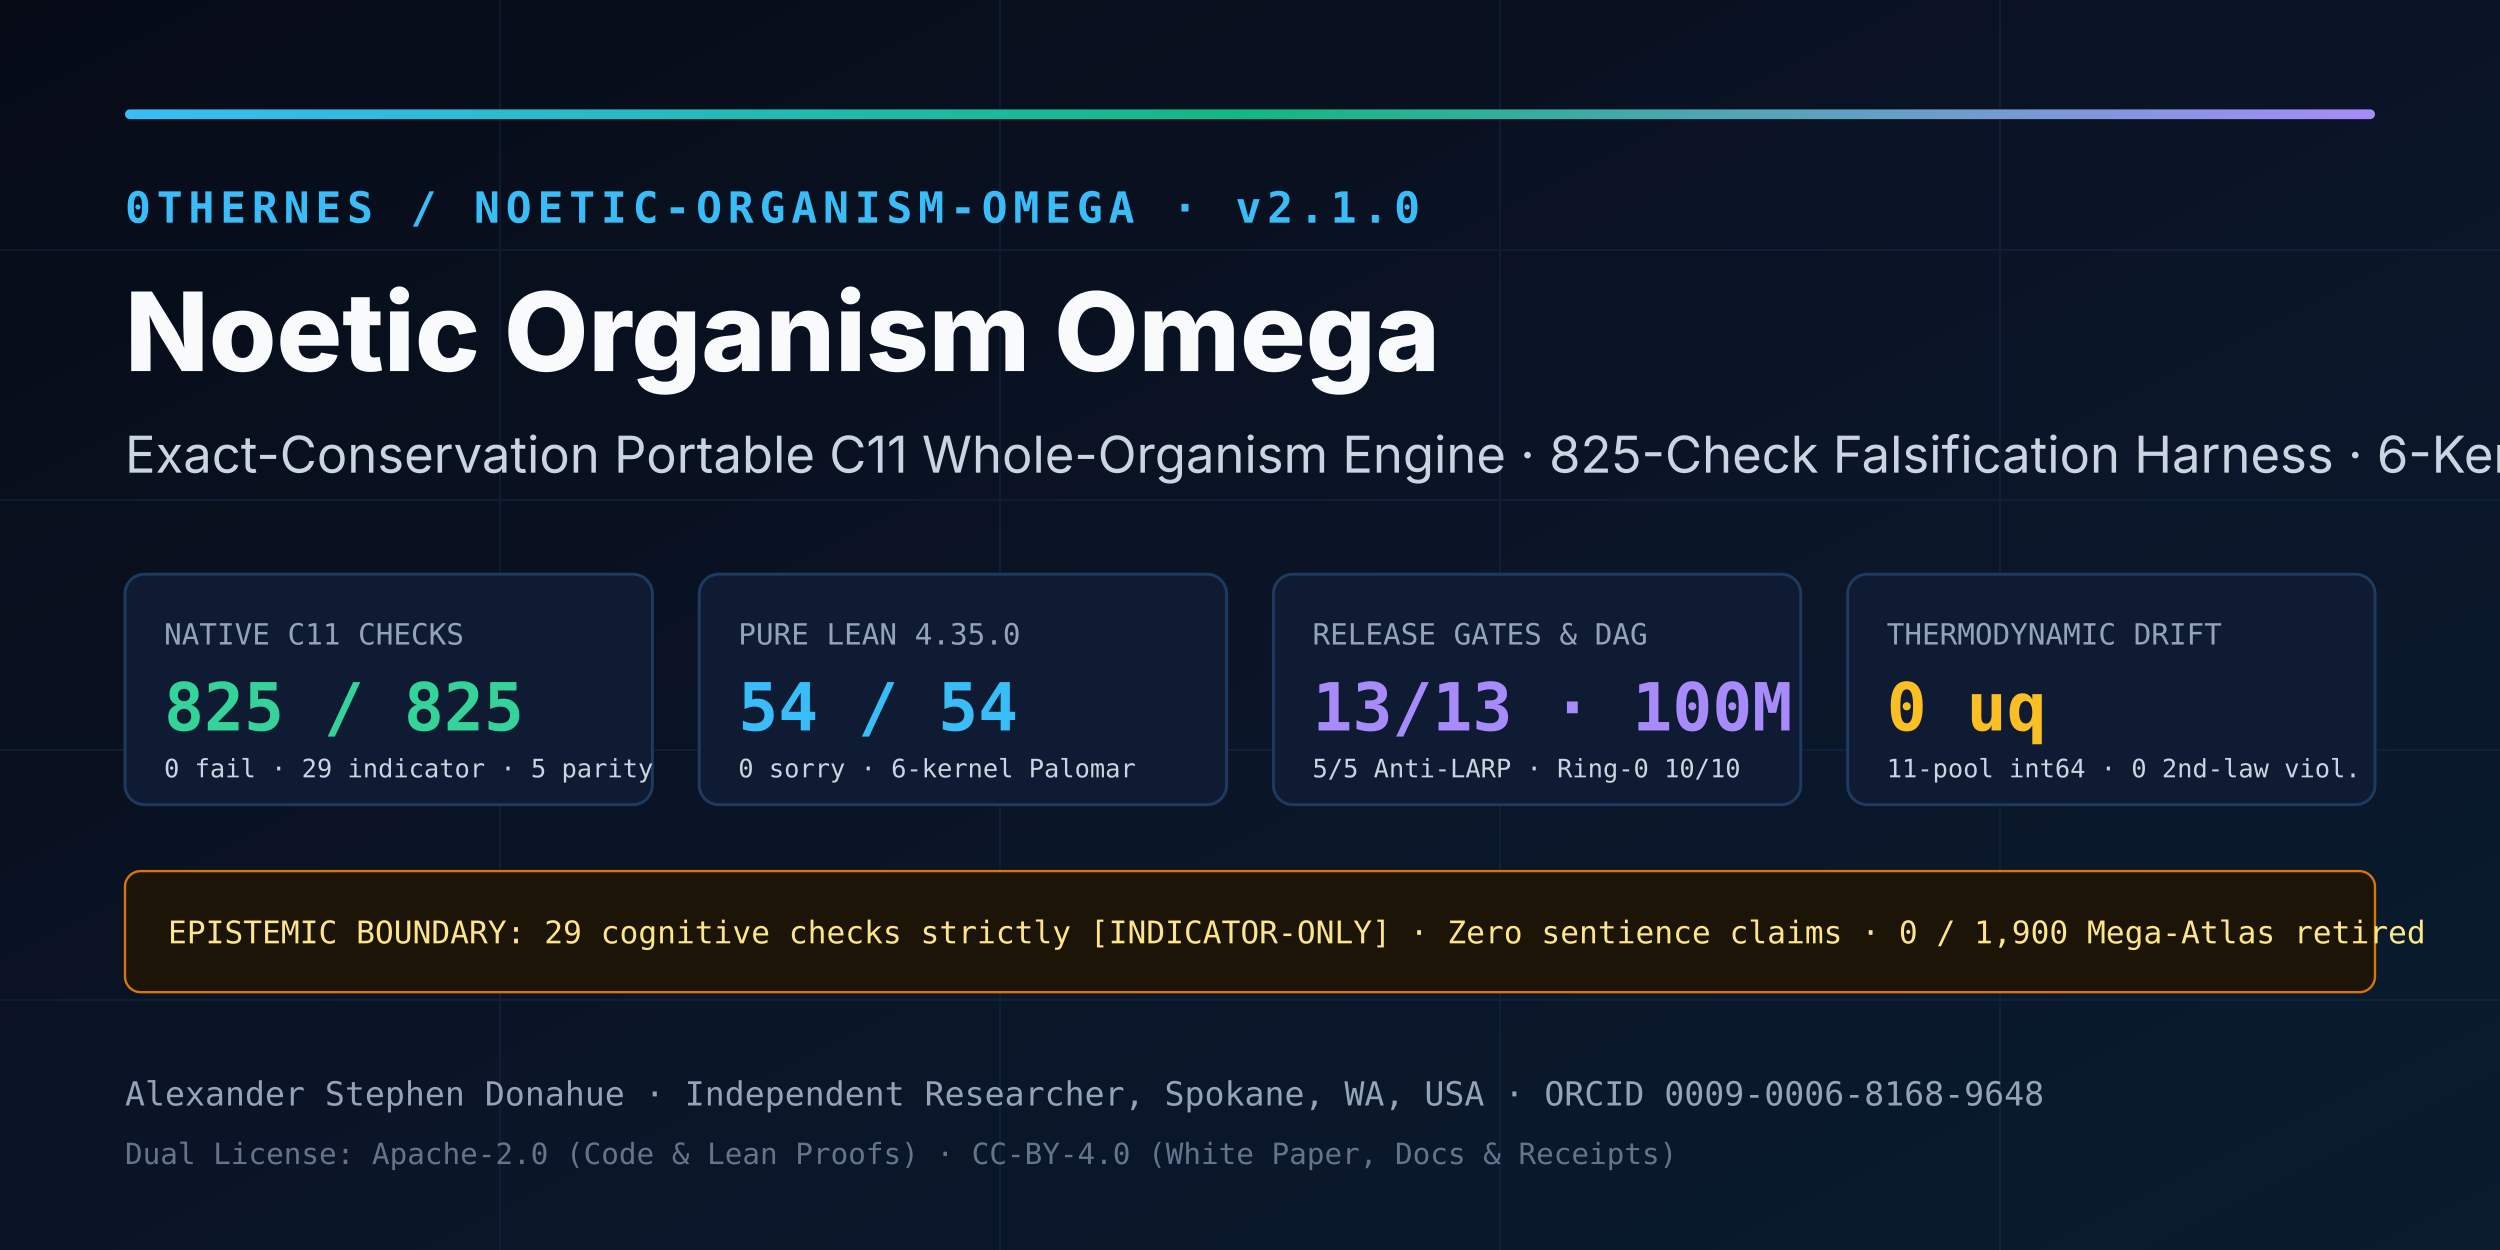
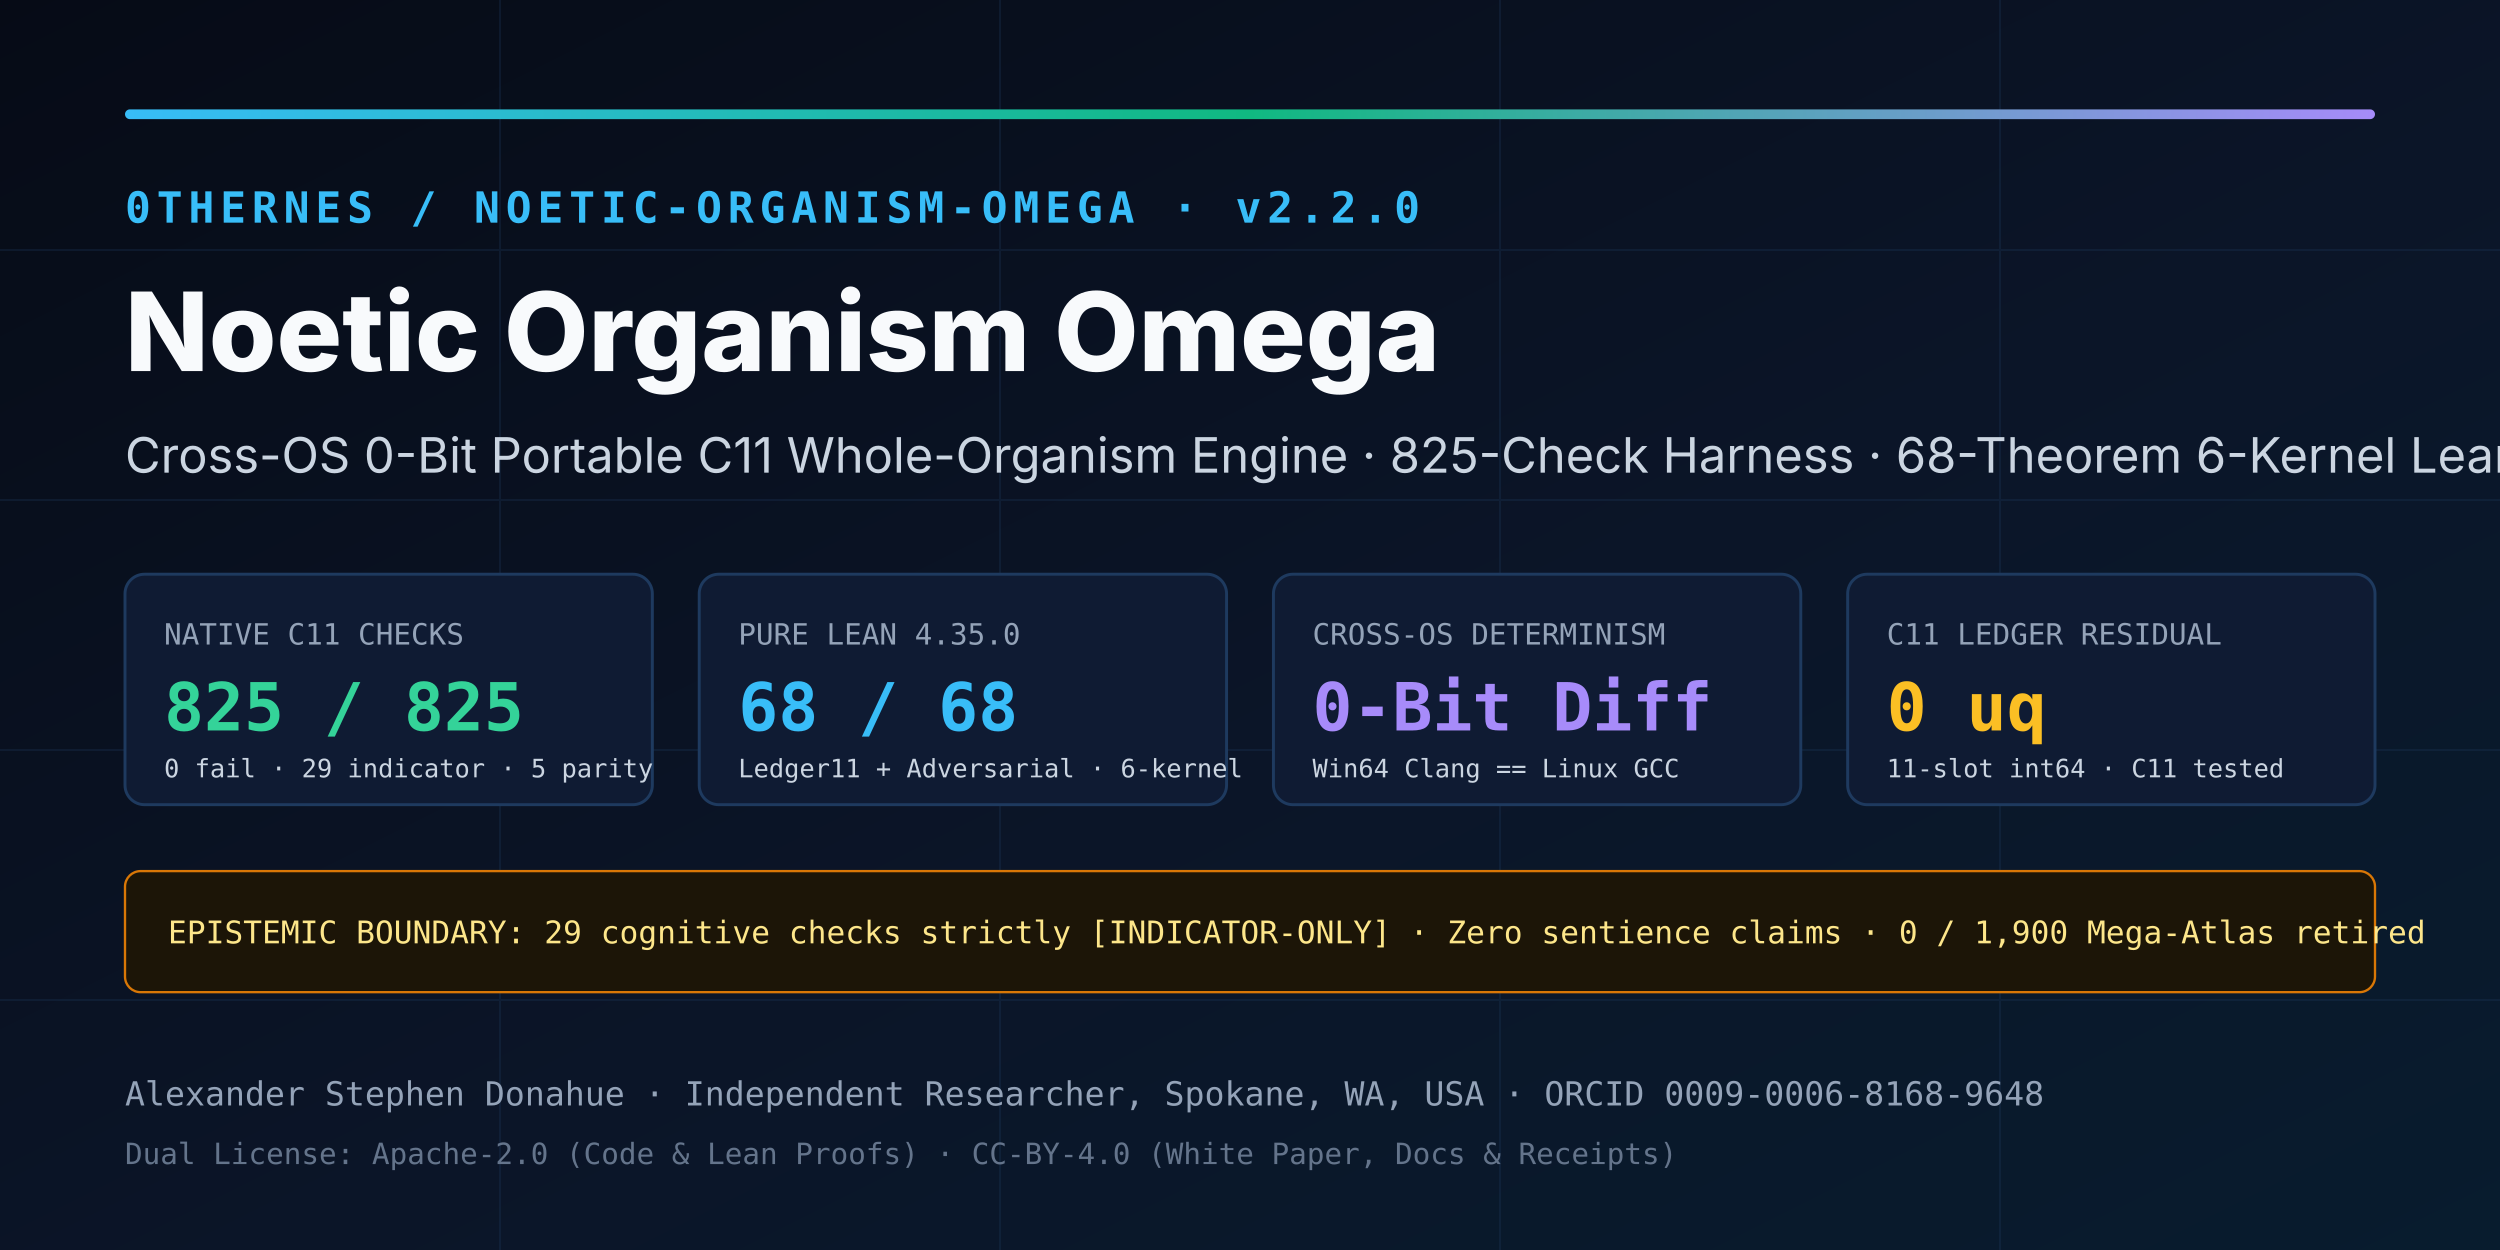
- <svg xmlns="http://www.w3.org/2000/svg" width="1280" height="640" viewBox="0 0 1280 640" role="img" aria-label="Noetic Organism Omega v2.1.0 social preview">
+ <svg xmlns="http://www.w3.org/2000/svg" width="1280" height="640" viewBox="0 0 1280 640" role="img" aria-label="Noetic Organism Omega v2.2.0 social preview">
  <defs>
    <linearGradient id="bg" x1="0" y1="0" x2="1" y2="1">
      <stop offset="0%" stop-color="#060B16" />
      <stop offset="55%" stop-color="#0B1528" />
      <stop offset="100%" stop-color="#081C2E" />
    </linearGradient>
    <linearGradient id="accent" x1="0" y1="0" x2="1" y2="0">
      <stop offset="0%" stop-color="#38BDF8" />
      <stop offset="50%" stop-color="#10B981" />
      <stop offset="100%" stop-color="#A78BFA" />
    </linearGradient>
  </defs>
  <rect width="1280" height="640" fill="url(#bg)" />
  <g stroke="#1E3A5F" stroke-width="1" opacity="0.28">
    <line x1="0" y1="128" x2="1280" y2="128" />
    <line x1="0" y1="256" x2="1280" y2="256" />
    <line x1="0" y1="384" x2="1280" y2="384" />
    <line x1="0" y1="512" x2="1280" y2="512" />
    <line x1="256" y1="0" x2="256" y2="640" />
    <line x1="512" y1="0" x2="512" y2="640" />
    <line x1="768" y1="0" x2="768" y2="640" />
    <line x1="1024" y1="0" x2="1024" y2="640" />
  </g>
  <rect x="64" y="56" width="1152" height="5" rx="2.5" fill="url(#accent)" />
-   <text x="64" y="114" fill="#38BDF8" font-family="ui-monospace, Consolas, monospace" font-size="22" font-weight="700" letter-spacing="3">0THERNES / NOETIC-ORGANISM-OMEGA · v2.1.0</text>
+   <text x="64" y="114" fill="#38BDF8" font-family="ui-monospace, Consolas, monospace" font-size="22" font-weight="700" letter-spacing="3">0THERNES / NOETIC-ORGANISM-OMEGA · v2.2.0</text>
  <text x="64" y="190" fill="#F8FAFC" font-family="system-ui, -apple-system, Segoe UI, sans-serif" font-size="56" font-weight="800">Noetic Organism Omega</text>
-   <text x="64" y="242" fill="#CBD5E1" font-family="system-ui, -apple-system, Segoe UI, sans-serif" font-size="26" font-weight="400">Exact-Conservation Portable C11 Whole-Organism Engine · 825-Check Falsification Harness · 6-Kernel Lean 4.35.0</text>
+   <text x="64" y="242" fill="#CBD5E1" font-family="system-ui, -apple-system, Segoe UI, sans-serif" font-size="25" font-weight="400">Cross-OS 0-Bit Portable C11 Whole-Organism Engine · 825-Check Harness · 68-Theorem 6-Kernel Lean 4.35.0</text>
  <g font-family="ui-monospace, Consolas, monospace">
    <rect x="64" y="294" width="270" height="118" rx="10" fill="#0F1B33" stroke="#1E3A5F" stroke-width="1.5" />
    <text x="84" y="330" fill="#94A3B8" font-size="15">NATIVE C11 CHECKS</text>
    <text x="84" y="374" fill="#34D399" font-size="34" font-weight="700">825 / 825</text>
    <text x="84" y="398" fill="#CBD5E1" font-size="13">0 fail · 29 indicator · 5 parity</text>
    <rect x="358" y="294" width="270" height="118" rx="10" fill="#0F1B33" stroke="#1E3A5F" stroke-width="1.5" />
    <text x="378" y="330" fill="#94A3B8" font-size="15">PURE LEAN 4.35.0</text>
-     <text x="378" y="374" fill="#38BDF8" font-size="34" font-weight="700">54 / 54</text>
-     <text x="378" y="398" fill="#CBD5E1" font-size="13">0 sorry · 6-kernel Palomar</text>
+     <text x="378" y="374" fill="#38BDF8" font-size="34" font-weight="700">68 / 68</text>
+     <text x="378" y="398" fill="#CBD5E1" font-size="13">Ledger11 + Adversarial · 6-kernel</text>
    <rect x="652" y="294" width="270" height="118" rx="10" fill="#0F1B33" stroke="#1E3A5F" stroke-width="1.5" />
-     <text x="672" y="330" fill="#94A3B8" font-size="15">RELEASE GATES &amp; DAG</text>
-     <text x="672" y="374" fill="#A78BFA" font-size="34" font-weight="700">13/13 · 100M</text>
-     <text x="672" y="398" fill="#CBD5E1" font-size="13">5/5 Anti-LARP · Ring-0 10/10</text>
+     <text x="672" y="330" fill="#94A3B8" font-size="15">CROSS-OS DETERMINISM</text>
+     <text x="672" y="374" fill="#A78BFA" font-size="34" font-weight="700">0-Bit Diff</text>
+     <text x="672" y="398" fill="#CBD5E1" font-size="13">Win64 Clang == Linux GCC</text>
    <rect x="946" y="294" width="270" height="118" rx="10" fill="#0F1B33" stroke="#1E3A5F" stroke-width="1.5" />
-     <text x="966" y="330" fill="#94A3B8" font-size="15">THERMODYNAMIC DRIFT</text>
+     <text x="966" y="330" fill="#94A3B8" font-size="15">C11 LEDGER RESIDUAL</text>
    <text x="966" y="374" fill="#FBBF24" font-size="34" font-weight="700">0 uq</text>
-     <text x="966" y="398" fill="#CBD5E1" font-size="13">11-pool int64 · 0 2nd-law viol.</text>
+     <text x="966" y="398" fill="#CBD5E1" font-size="13">11-slot int64 · C11 tested</text>
  </g>
  <rect x="64" y="446" width="1152" height="62" rx="8" fill="#1C1507" stroke="#D97706" stroke-width="1.2" />
  <text x="86" y="483" fill="#FDE68A" font-family="ui-monospace, Consolas, monospace" font-size="16">EPISTEMIC BOUNDARY: 29 cognitive checks strictly [INDICATOR-ONLY] · Zero sentience claims · 0 / 1,900 Mega-Atlas retired</text>
  <text x="64" y="566" fill="#94A3B8" font-family="ui-monospace, Consolas, monospace" font-size="17">Alexander Stephen Donahue · Independent Researcher, Spokane, WA, USA · ORCID 0009-0006-8168-9648</text>
  <text x="64" y="596" fill="#64748B" font-family="ui-monospace, Consolas, monospace" font-size="15">Dual License: Apache-2.0 (Code &amp; Lean Proofs) · CC-BY-4.0 (White Paper, Docs &amp; Receipts)</text>
</svg>
